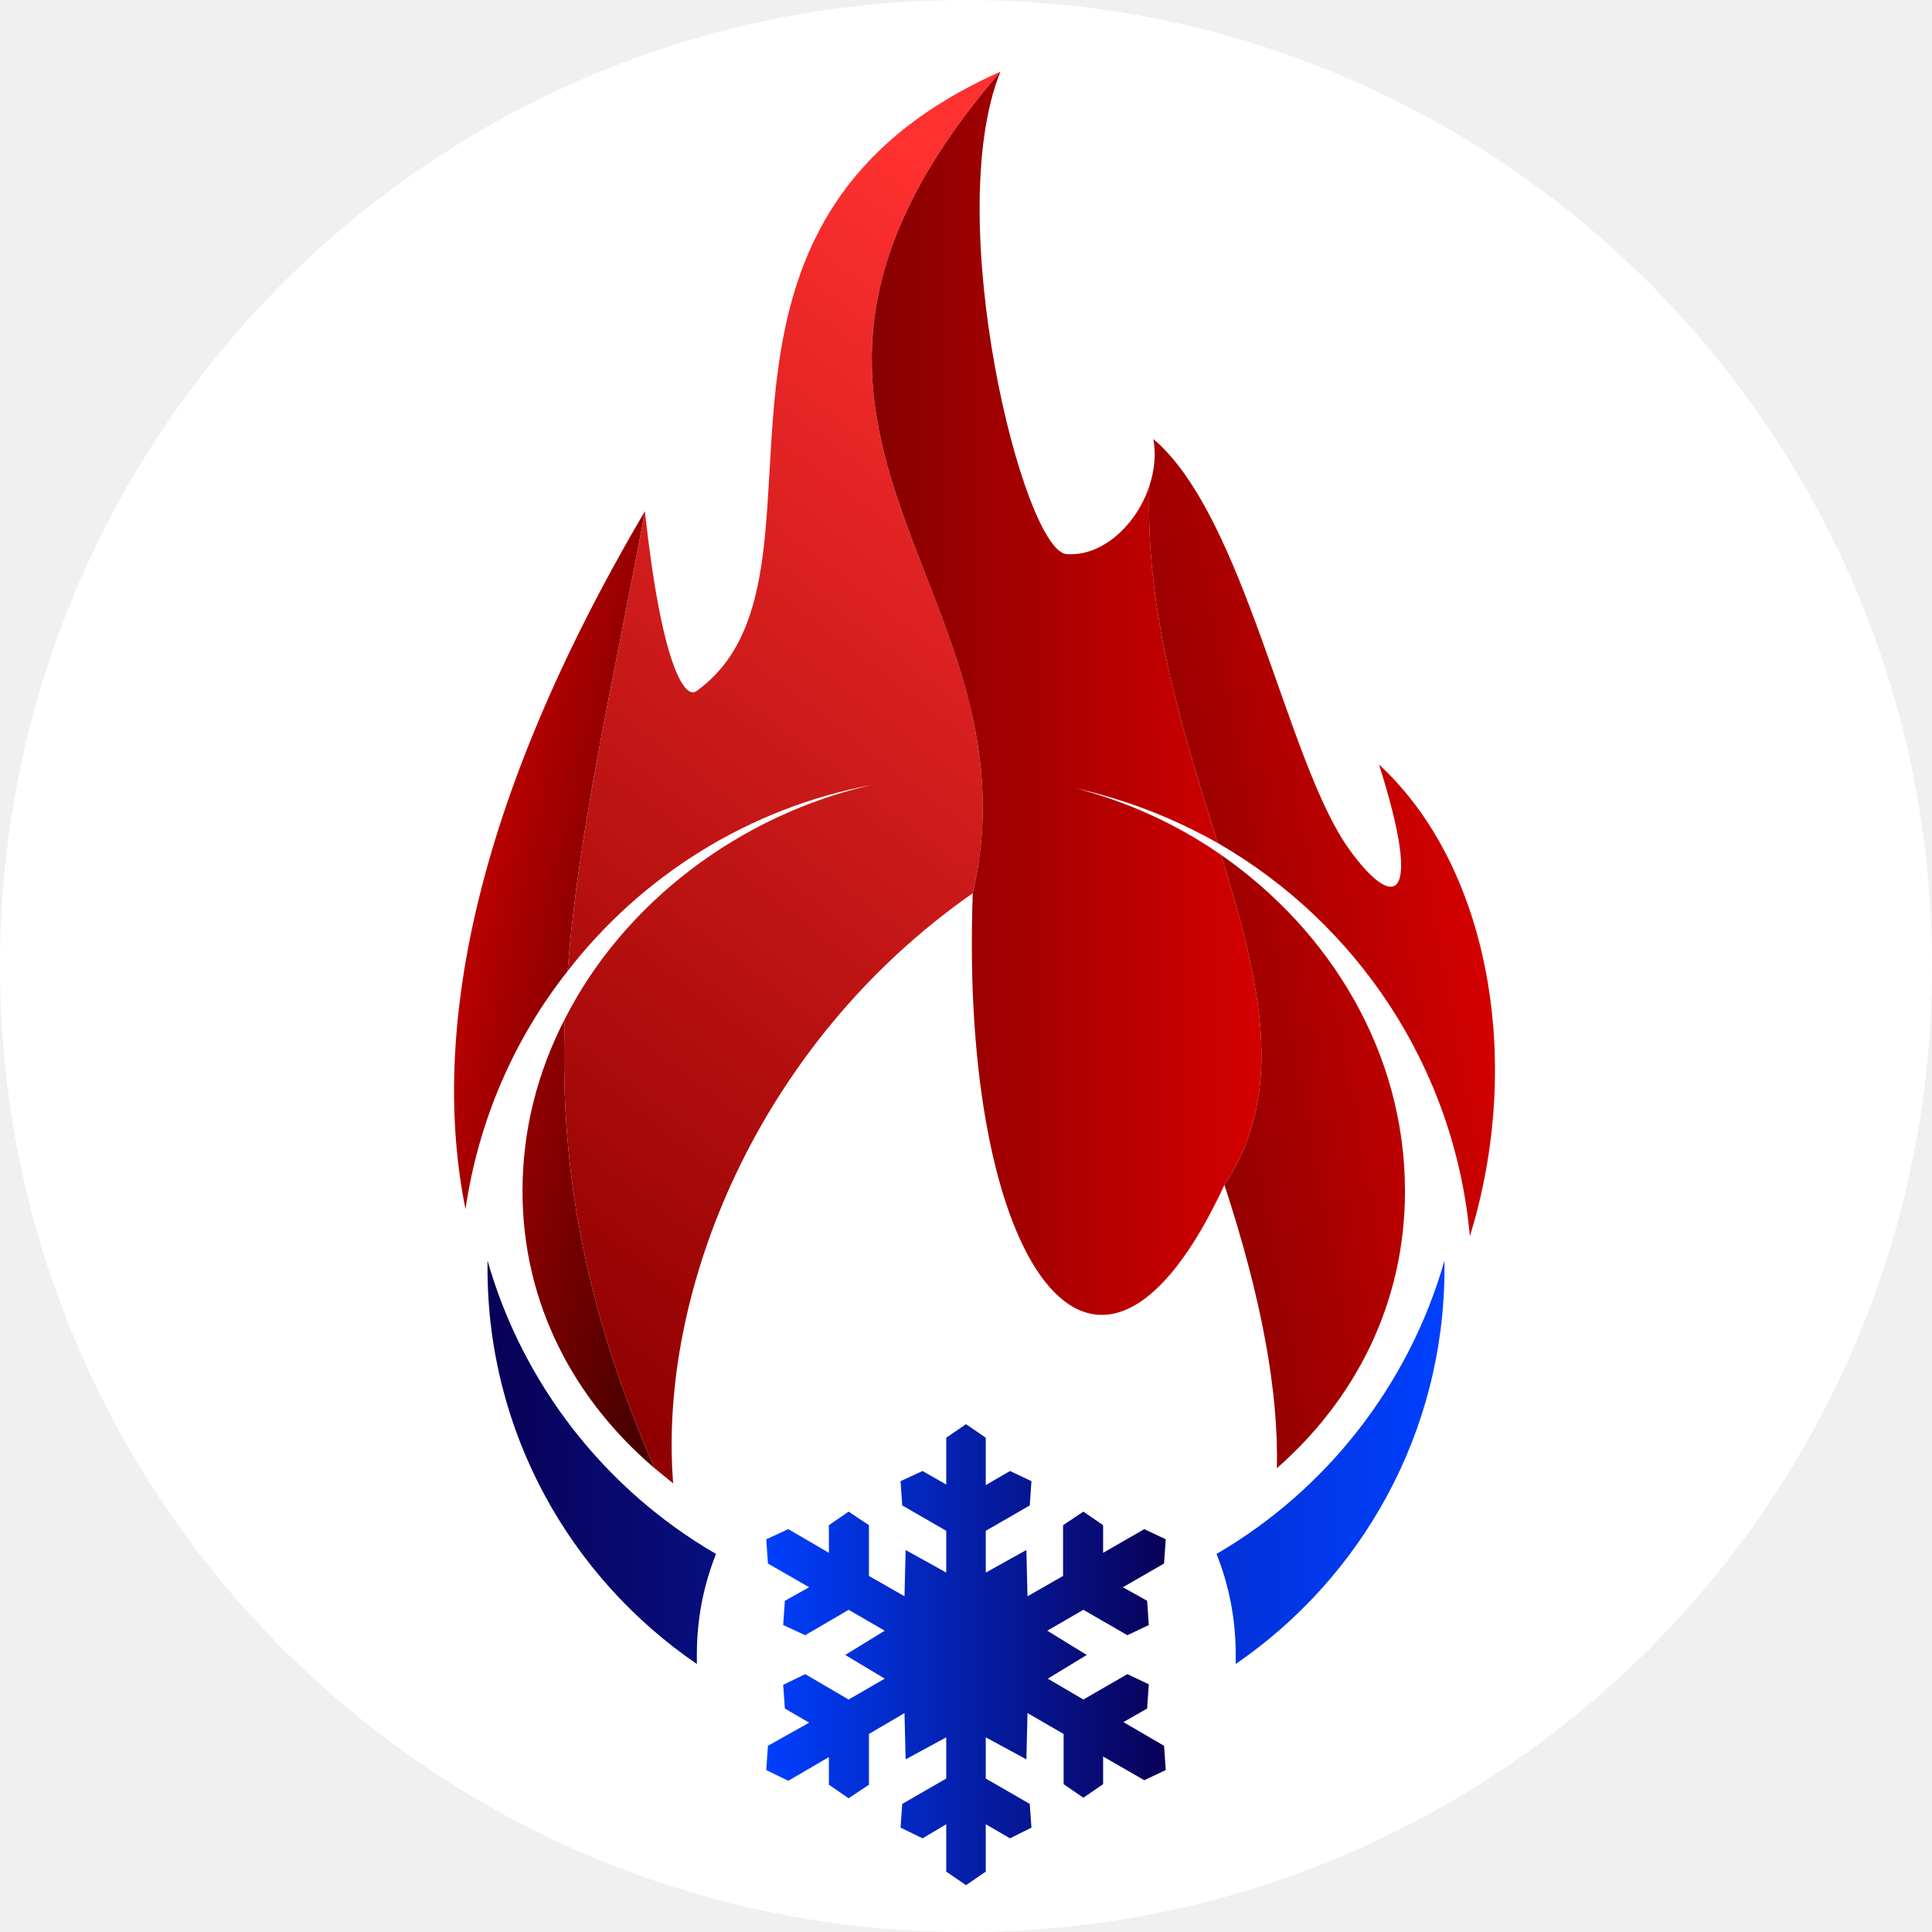
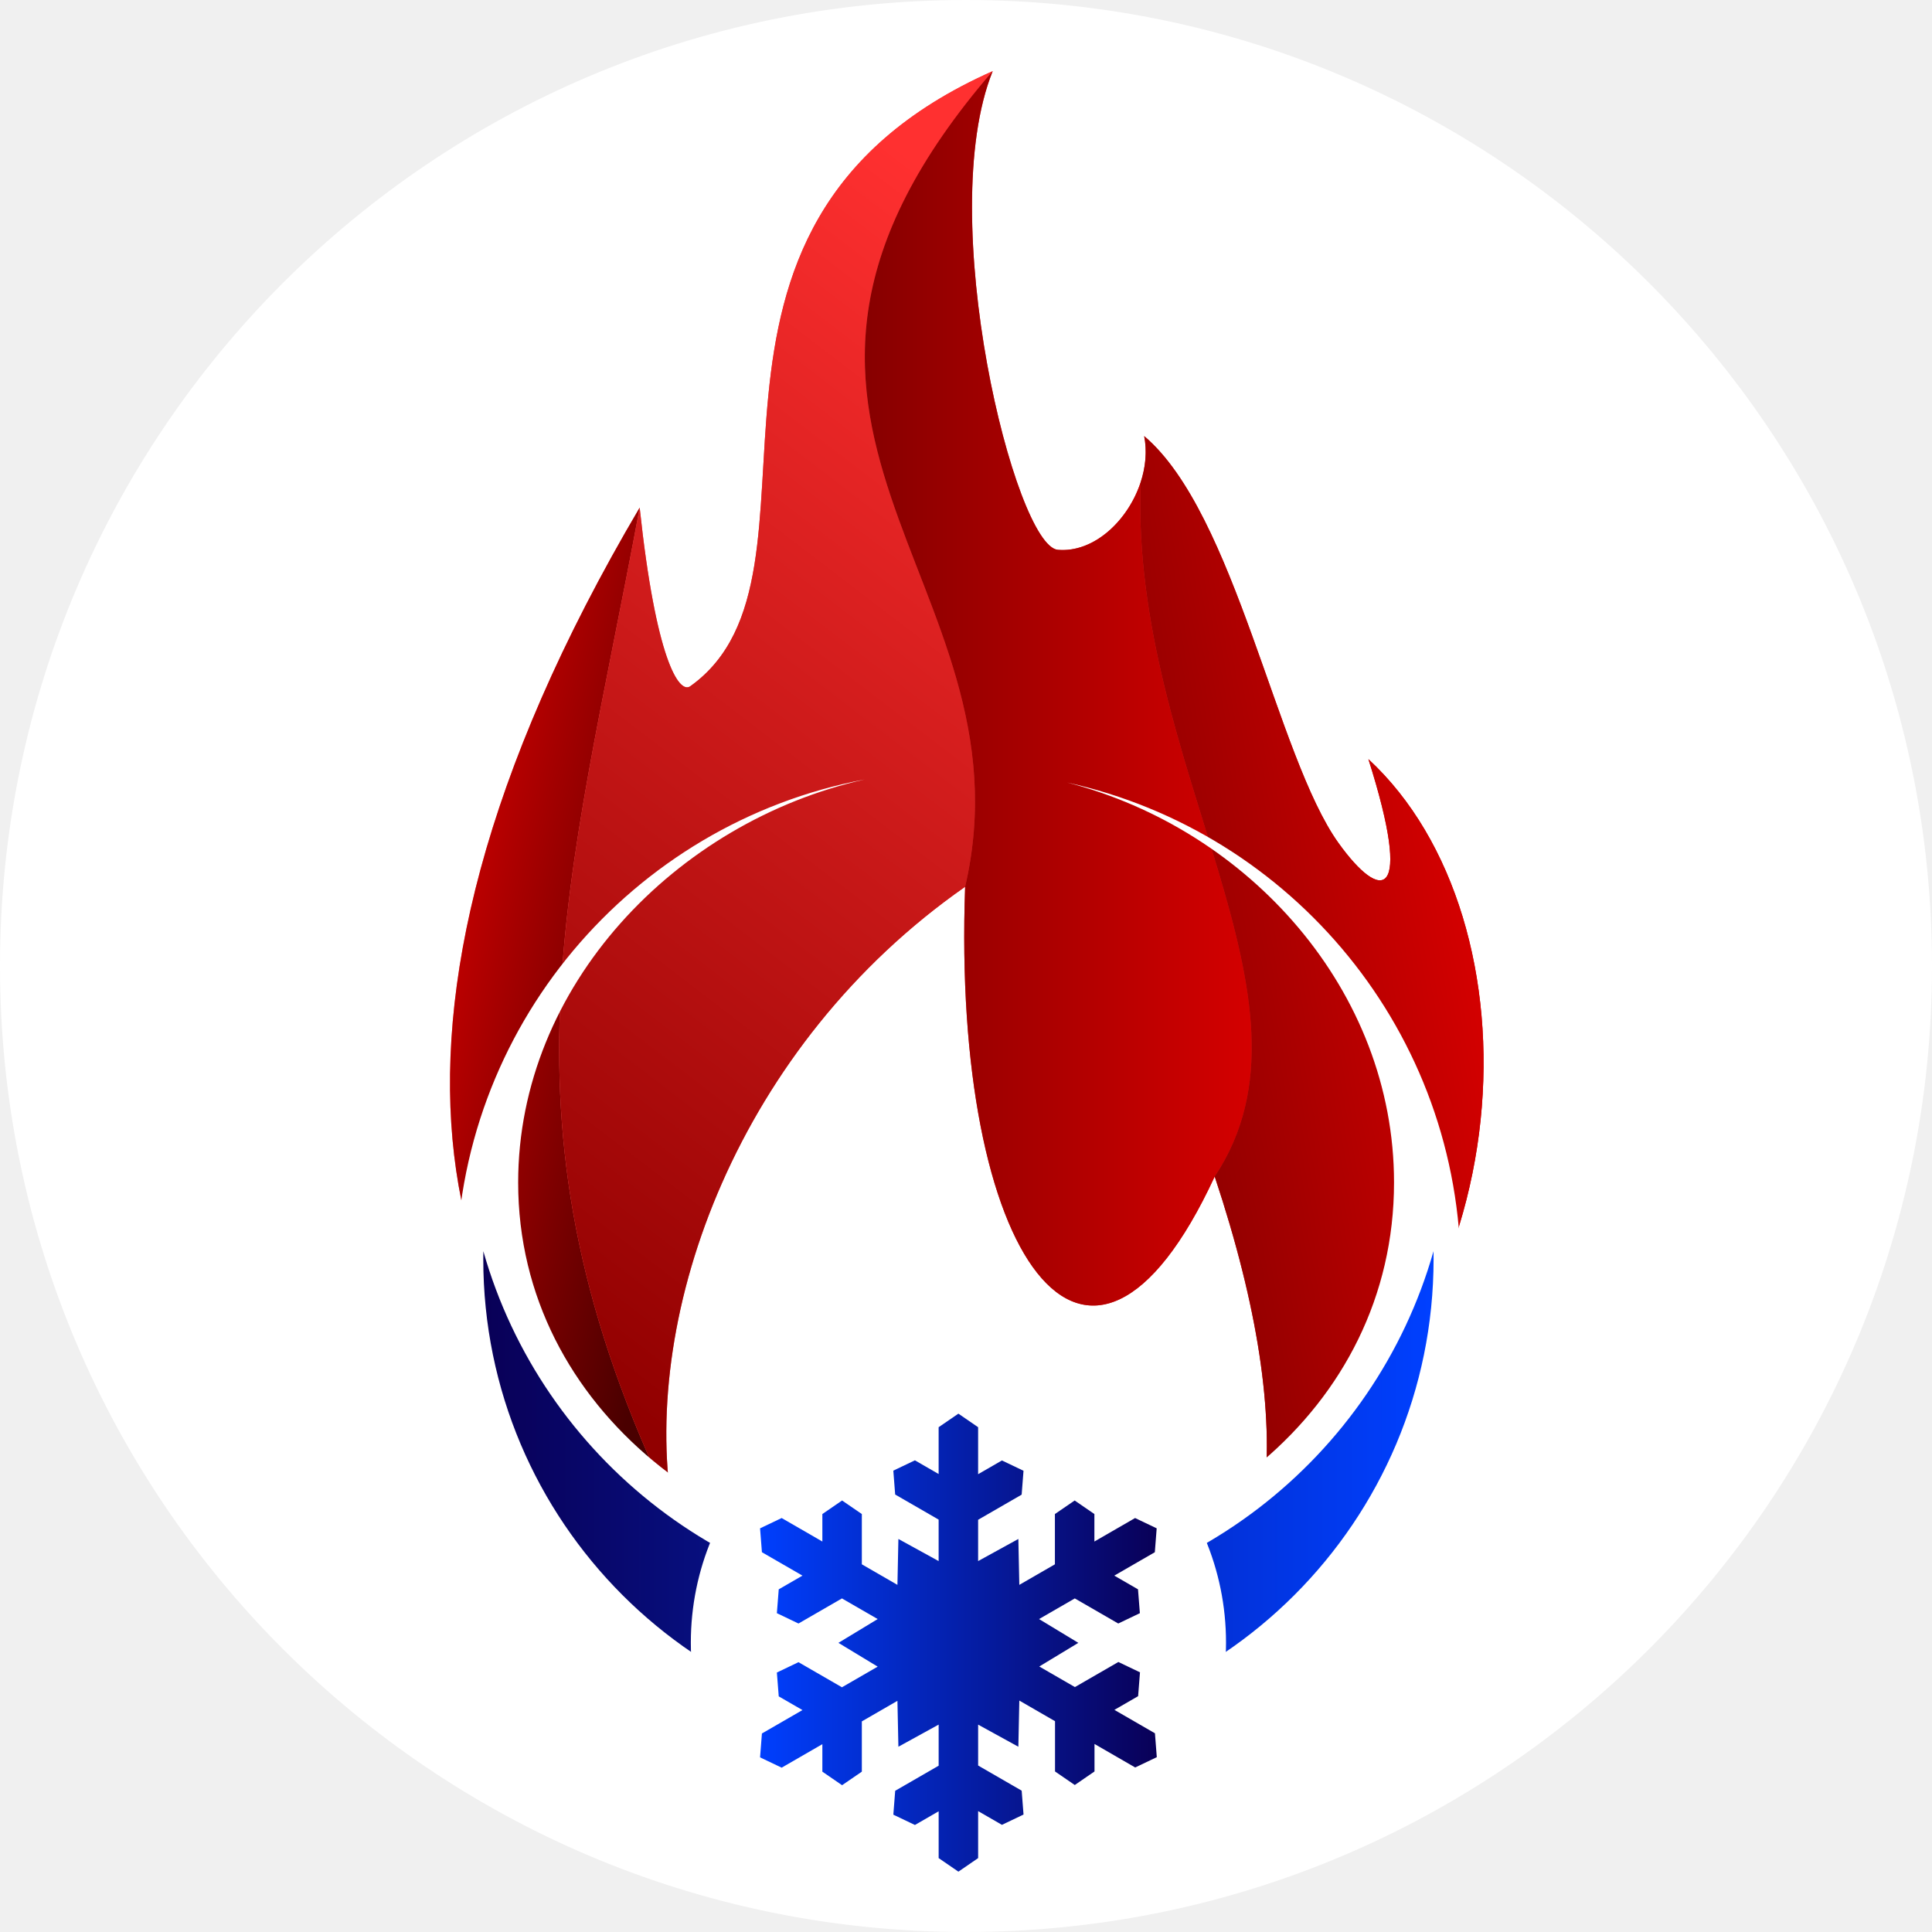
- <svg xmlns="http://www.w3.org/2000/svg" xml:space="preserve" width="50px" height="50px" version="1.1" style="shape-rendering:geometricPrecision; text-rendering:geometricPrecision; image-rendering:optimizeQuality; fill-rule:evenodd; clip-rule:evenodd" viewBox="0 0 34.24 34.24">
+ <svg xmlns="http://www.w3.org/2000/svg" xml:space="preserve" width="13957px" height="13957px" version="1.1" style="shape-rendering:geometricPrecision; text-rendering:geometricPrecision; image-rendering:optimizeQuality; fill-rule:evenodd; clip-rule:evenodd" viewBox="0 0 21925.8 21925.8">
  <defs>
    <style type="text/css">
   
+     .str0 {stroke:white;stroke-width:12.57;stroke-miterlimit:22.926}
+     .fil8 {fill:none}
    .fil0 {fill:white}
-     .fil6 {fill:url(#id0)}
-     .fil3 {fill:url(#id1)}
-     .fil5 {fill:url(#id2)}
-     .fil2 {fill:url(#id3)}
-     .fil4 {fill:url(#id4)}
+     .fil4 {fill:url(#id0)}
+     .fil2 {fill:url(#id1)}
+     .fil3 {fill:url(#id2)}
+     .fil5 {fill:url(#id3)}
+     .fil7 {fill:url(#id4)}
    .fil1 {fill:url(#id5)}
+     .fil6 {fill:url(#id6)}
   
  </style>
-     <linearGradient id="id0" gradientUnits="userSpaceOnUse" x1="13.58" y1="29.32" x2="20.66" y2="29.32">
+     <linearGradient id="id0" gradientUnits="userSpaceOnUse" x1="9814.74" y1="7812.09" x2="14205.21" y2="7812.09">
+       <stop offset="0" style="stop-opacity:1; stop-color:#870000" />
+       <stop offset="1" style="stop-opacity:1; stop-color:#D40000" />
+     </linearGradient>
+     <linearGradient id="id1" gradientUnits="userSpaceOnUse" x1="8039.16" y1="11788.89" x2="4692.69" y2="11071.23">
+       <stop offset="0" style="stop-opacity:1; stop-color:#4A0000" />
+       <stop offset="1" style="stop-opacity:1; stop-color:#CC0000" />
+     </linearGradient>
+     <linearGradient id="id2" gradientUnits="userSpaceOnUse" x1="4772.01" y1="14229.65" x2="12839.56" y2="3677.33">
+       <stop offset="0" style="stop-opacity:1; stop-color:#910000" />
+       <stop offset="1" style="stop-opacity:1; stop-color:#FF3030" />
+     </linearGradient>
+     <linearGradient id="id3" gradientUnits="userSpaceOnUse" x1="12714.91" y1="11365.16" x2="17062.12" y2="10551.39">
+       <stop offset="0" style="stop-opacity:1; stop-color:#870000" />
+       <stop offset="1" style="stop-opacity:1; stop-color:#DB0000" />
+     </linearGradient>
+     <linearGradient id="id4" gradientUnits="userSpaceOnUse" x1="8625.78" y1="18642.06" x2="13128.19" y2="18642.06">
      <stop offset="0" style="stop-opacity:1; stop-color:#003FFE" />
      <stop offset="1" style="stop-opacity:1; stop-color:#090057" />
    </linearGradient>
-     <linearGradient id="id1" gradientUnits="userSpaceOnUse" x1="15.45" y1="12.29" x2="22.36" y2="12.29">
-       <stop offset="0" style="stop-opacity:1; stop-color:#870000" />
-       <stop offset="1" style="stop-opacity:1; stop-color:#D40000" />
+     <linearGradient id="id5" gradientUnits="userSpaceOnUse" x1="5106.94" y1="8953.47" x2="16836.88" y2="8953.47">
+       <stop offset="0" style="stop-opacity:1; stop-color:#FF7070" />
+       <stop offset="1" style="stop-opacity:1; stop-color:#D60000" />
    </linearGradient>
-     <linearGradient id="id2" gradientUnits="userSpaceOnUse" x1="8.64" y1="22.48" x2="25.6" y2="22.48">
+     <linearGradient id="id6" gradientUnits="userSpaceOnUse" x1="5484.58" y1="14288.7" x2="16269.38" y2="14288.7">
      <stop offset="0" style="stop-opacity:1; stop-color:#090057" />
      <stop offset="1" style="stop-opacity:1; stop-color:#0040FF" />
    </linearGradient>
-     <linearGradient id="id3" gradientUnits="userSpaceOnUse" x1="7.52" y1="22.38" x2="20.21" y2="5.78">
-       <stop offset="0" style="stop-opacity:1; stop-color:#910000" />
-       <stop offset="1" style="stop-opacity:1; stop-color:#FF3030" />
-     </linearGradient>
-     <linearGradient id="id4" gradientUnits="userSpaceOnUse" x1="20.01" y1="17.88" x2="26.85" y2="16.6">
-       <stop offset="0" style="stop-opacity:1; stop-color:#870000" />
-       <stop offset="1" style="stop-opacity:1; stop-color:#DB0000" />
-     </linearGradient>
-     <linearGradient id="id5" gradientUnits="userSpaceOnUse" x1="12.66" y1="18.54" x2="7.39" y2="17.41">
-       <stop offset="0" style="stop-opacity:1; stop-color:#4A0000" />
-       <stop offset="1" style="stop-opacity:1; stop-color:#CC0000" />
-     </linearGradient>
  </defs>
  <g id="Capa_x0020_1">
-     <circle class="fil0" cx="17.12" cy="17.12" r="17.12" />
-     <path class="fil1" d="M11.6 26.02c-1.3,-2.98 -1.68,-5.47 -1.59,-7.96 -0.48,0.93 -0.75,1.96 -0.75,3.05 0,2 0.92,3.7 2.34,4.91zm-1.54 -8.81c0.19,-2.51 0.8,-5.07 1.37,-8.15 -3.07,5.21 -3.8,9.31 -3.18,12.37 0.23,-1.58 0.87,-3.03 1.81,-4.22z" />
-     <path class="fil2" d="M11.43 9.06c-0.57,3.08 -1.18,5.64 -1.37,8.15 1.31,-1.69 3.21,-2.89 5.39,-3.3 -2.33,0.53 -4.39,2.08 -5.44,4.15 -0.09,2.49 0.29,4.98 1.59,7.96 0.11,0.09 0.22,0.18 0.33,0.27 -0.27,-3.41 1.5,-7.8 5.31,-10.46 1.28,-5.51 -4.98,-8.22 0.49,-14.56 -6.29,2.8 -2.58,8.97 -5.39,10.98 -0.21,0.15 -0.62,-0.49 -0.91,-3.19z" />
-     <path class="fil3" d="M17.73 1.27c-5.47,6.34 0.79,9.05 -0.49,14.56 -0.24,6.57 2.18,10.08 4.46,5.17 1.11,-1.68 0.62,-3.63 -0.06,-5.85 -0.78,-0.54 -1.65,-0.94 -2.58,-1.18 0.9,0.2 1.74,0.53 2.52,0.97 -0.59,-1.91 -1.29,-4.02 -1.21,-6.33 -0.22,0.68 -0.83,1.26 -1.47,1.21 -0.77,-0.07 -2.22,-5.94 -1.17,-8.55z" />
-     <path class="fil4" d="M20.37 8.61c-0.08,2.31 0.62,4.42 1.21,6.33 2.47,1.42 4.2,3.98 4.47,6.97 0.96,-3.11 0.34,-6.56 -1.61,-8.36 0.81,2.55 0.23,2.56 -0.53,1.5 -1.11,-1.54 -1.84,-5.89 -3.47,-7.27 0.05,0.27 0.02,0.56 -0.07,0.83zm1.27 6.54c0.68,2.22 1.17,4.17 0.06,5.85 0.66,2.01 0.96,3.66 0.93,5.02 1.38,-1.21 2.27,-2.91 2.27,-4.91 0,-2.45 -1.32,-4.61 -3.26,-5.96z" />
-     <path class="fil5" d="M21.9 29.49c2.23,-1.53 3.7,-4.1 3.7,-7.01 0,-0.05 0,-0.1 0,-0.14 -0.63,2.21 -2.1,4.07 -4.04,5.2 0.22,0.55 0.34,1.15 0.34,1.78 0,0.06 0,0.11 0,0.17zm-9.21 -1.95c-1.95,-1.13 -3.42,-2.99 -4.05,-5.2 0,0.04 0,0.09 0,0.14 0,2.91 1.47,5.48 3.71,7.01 0,-0.06 0,-0.11 0,-0.17 0,-0.63 0.12,-1.23 0.34,-1.78z" />
-     <polygon class="fil6" points="16.05,27.47 16.77,27.87 16.77,27.13 15.99,26.68 15.96,26.25 16.35,26.07 16.77,26.31 16.77,25.48 17.12,25.24 17.47,25.48 17.47,26.32 17.9,26.07 18.28,26.25 18.25,26.68 17.47,27.13 17.47,27.87 18.19,27.47 18.21,28.29 18.84,27.93 18.84,27.03 19.2,26.79 19.55,27.03 19.55,27.52 20.28,27.1 20.66,27.28 20.63,27.71 19.9,28.13 20.33,28.37 20.36,28.8 19.98,28.98 19.2,28.53 18.56,28.9 19.26,29.33 18.57,29.75 19.2,30.12 19.98,29.67 20.36,29.85 20.33,30.28 19.91,30.52 20.63,30.94 20.66,31.37 20.28,31.55 19.55,31.13 19.55,31.62 19.2,31.86 18.85,31.62 18.85,30.73 18.21,30.36 18.19,31.18 17.47,30.79 17.47,31.52 18.25,31.97 18.28,32.39 17.9,32.58 17.47,32.33 17.47,33.17 17.12,33.41 16.77,33.17 16.77,32.33 16.35,32.58 15.96,32.39 15.99,31.97 16.77,31.52 16.77,30.79 16.05,31.18 16.03,30.36 15.4,30.73 15.4,31.63 15.04,31.87 14.69,31.63 14.69,31.14 13.97,31.56 13.58,31.37 13.61,30.94 14.34,30.53 13.91,30.28 13.88,29.86 14.27,29.67 15.04,30.12 15.68,29.75 14.98,29.33 15.68,28.9 15.04,28.53 14.27,28.98 13.88,28.8 13.91,28.37 14.34,28.13 13.61,27.71 13.58,27.28 13.97,27.1 14.69,27.52 14.69,27.03 15.04,26.79 15.4,27.03 15.4,27.93 16.03,28.29 " />
+     <circle class="fil0 str0" cx="10962.9" cy="10962.9" r="10956.61" />
+     <g id="_2657889297728">
+       <path class="fil1" d="M12005.86 6239.76c-487.14,-40.96 -1407.92,-3773.87 -740.24,-5432.1 -4000.4,1778.11 -1644.21,5704.55 -3431.62,6980.15 -129.32,92.28 -391.73,-310.89 -574.42,-2027 -3571.82,6052.88 -2165.39,9759.33 365.32,11338.5 -349.7,-2205.99 754.93,-5238.87 3328.25,-7035.75 -151.42,4179.92 1386.44,6410.07 2832.18,3288.36 496.42,1492.68 667.71,2683.23 561.92,3615.58 2995.93,-2029.51 3157.58,-6526.78 1182.27,-8352.45 514.77,1620.19 145.27,1626.78 -338.49,953.05 -703.82,-980.15 -1170.14,-3744.26 -2206,-4619.04 119.94,604.4 -406.73,1338.85 -979.17,1290.7z" />
+       <path class="fil2" d="M7624.9 17099.31c-2095.92,-4332.36 -1166.25,-7023.09 -365.32,-11338.5 -3571.82,6052.88 -2165.39,9759.33 365.32,11338.5z" />
+       <path class="fil3" d="M7259.58 5760.81c-800.93,4315.41 -1730.6,7006.14 365.32,11338.5 -349.7,-2205.99 754.93,-5238.87 3328.25,-7035.75 811.1,-3504.22 -3166.82,-5226.23 312.47,-9255.9 -4000.4,1778.11 -1644.21,5704.55 -3431.62,6980.15 -129.32,92.28 -391.73,-310.89 -574.42,-2027z" />
+       <path class="fil4" d="M11265.62 807.66c-3479.29,4029.67 498.63,5751.68 -312.47,9255.9 -151.42,4179.92 1386.44,6410.07 2832.18,3288.36 1337.35,-2012.44 -958.09,-4638.23 -840.81,-7877.34 -142.4,432.93 -528.8,799.65 -938.66,765.18 -487.14,-40.96 -1407.92,-3773.87 -740.24,-5432.1z" />
+       <path class="fil5" d="M12944.52 5474.58c-117.28,3239.11 2178.16,5864.9 840.81,7877.34 496.42,1492.68 667.71,2683.23 561.92,3615.58 2995.93,-2029.51 3157.58,-6526.78 1182.27,-8352.45 514.77,1620.19 145.27,1626.78 -338.49,953.05 -703.82,-980.15 -1170.14,-3744.26 -2206,-4619.04 34.07,171.65 15.97,353.8 -40.51,525.52z" />
+       <path class="fil0" d="M12109.94 8880.45c2555.79,563.53 4468.05,2841.7 4468.05,5566.88 0,3148.59 -2552.43,5701.01 -5701,5701.01 -3148.58,0 -5701,-2552.42 -5701,-5701.01 0,-2785.51 1997.85,-5104.03 4638.72,-5601.78 -2147.72,480.94 -3934.2,2346.29 -3934.2,4574.11 0,2592.72 2419.65,4376.69 5012.37,4376.69 2592.72,0 4927.61,-1783.97 4927.61,-4376.69 0,-2177.55 -1647.07,-4008.57 -3710.55,-4539.21z" />
+       <path class="fil6" d="M10876.99 19681.11c2978.14,0 5392.4,-2414.26 5392.4,-5392.41 0,-29.7 -0.3,-59.33 -0.78,-88.93 -667.3,2349.2 -2828.52,4069.83 -5391.62,4069.83 -2563.1,0 -4724.33,-1720.63 -5391.63,-4069.83 -0.48,29.6 -0.77,59.23 -0.77,88.93 0,2978.15 2414.26,5392.41 5392.4,5392.41z" />
+       <circle class="fil0" cx="10876.99" cy="18642.06" r="3036.84" />
+       <polygon class="fil7" points="10195.66,17465.3 10652.32,17716.33 10652.32,17245.69 10159.1,16960.93 10138.05,16689.85 10383.13,16572.91 10652.32,16728.33 10652.32,16197 10876.56,16043.22 11100.37,16197 11100.37,16730.31 11370.48,16574.36 11615.57,16691.3 11594.51,16962.38 11100.37,17247.67 11100.37,17716.33 11557.04,17465.3 11567.97,17986.3 11971.91,17753.09 11971.91,17182.5 12196.14,17028.72 12419.96,17182.5 12419.96,17494.41 12881.83,17227.74 13126.91,17344.68 13105.84,17615.76 12645.7,17881.44 12914.9,18036.85 12936.17,18307.57 12690.87,18424.87 12197.65,18140.11 11791.99,18374.32 12237.73,18644.29 11794.5,18912.74 12198.94,19146.24 12692.16,18861.48 12937.45,18978.79 12916.18,19249.5 12646.99,19404.92 13107.13,19670.59 13128.19,19941.67 12883.11,20058.61 12421.24,19791.95 12421.24,20103.86 12197.43,20257.63 11973.2,20103.86 11973.2,19533.27 11568.04,19299.35 11557.04,19823.28 11100.58,19572.37 11100.58,20036.46 11594.72,20321.74 11615.78,20592.83 11370.7,20709.77 11100.58,20553.82 11100.58,21087.13 10876.77,21240.91 10652.53,21087.13 10652.53,20555.8 10383.34,20711.22 10138.25,20594.28 10159.32,20323.2 10652.53,20038.44 10652.53,19572.14 10195.66,19823.28 10184.72,19302.28 9780.78,19535.5 9780.78,20106.08 9556.55,20259.86 9332.74,20106.08 9332.74,19794.17 8870.87,20060.84 8625.78,19943.9 8646.85,19672.82 9106.99,19407.15 8837.79,19251.73 8816.52,18981.01 9061.82,18863.71 9555.03,19148.47 9960.7,18914.26 9514.96,18644.29 9960.7,18374.32 9555.03,18140.11 9061.82,18424.87 8816.52,18307.57 8837.79,18036.85 9106.99,17881.44 8646.85,17615.76 8625.78,17344.68 8870.87,17227.74 9332.74,17494.41 9332.74,17182.5 9556.55,17028.72 9780.78,17182.5 9780.78,17753.09 10184.72,17986.3 " />
+     </g>
+     <rect class="fil8" x="6.29" y="6.29" width="21913.21" height="21913.21" />
  </g>
</svg>
